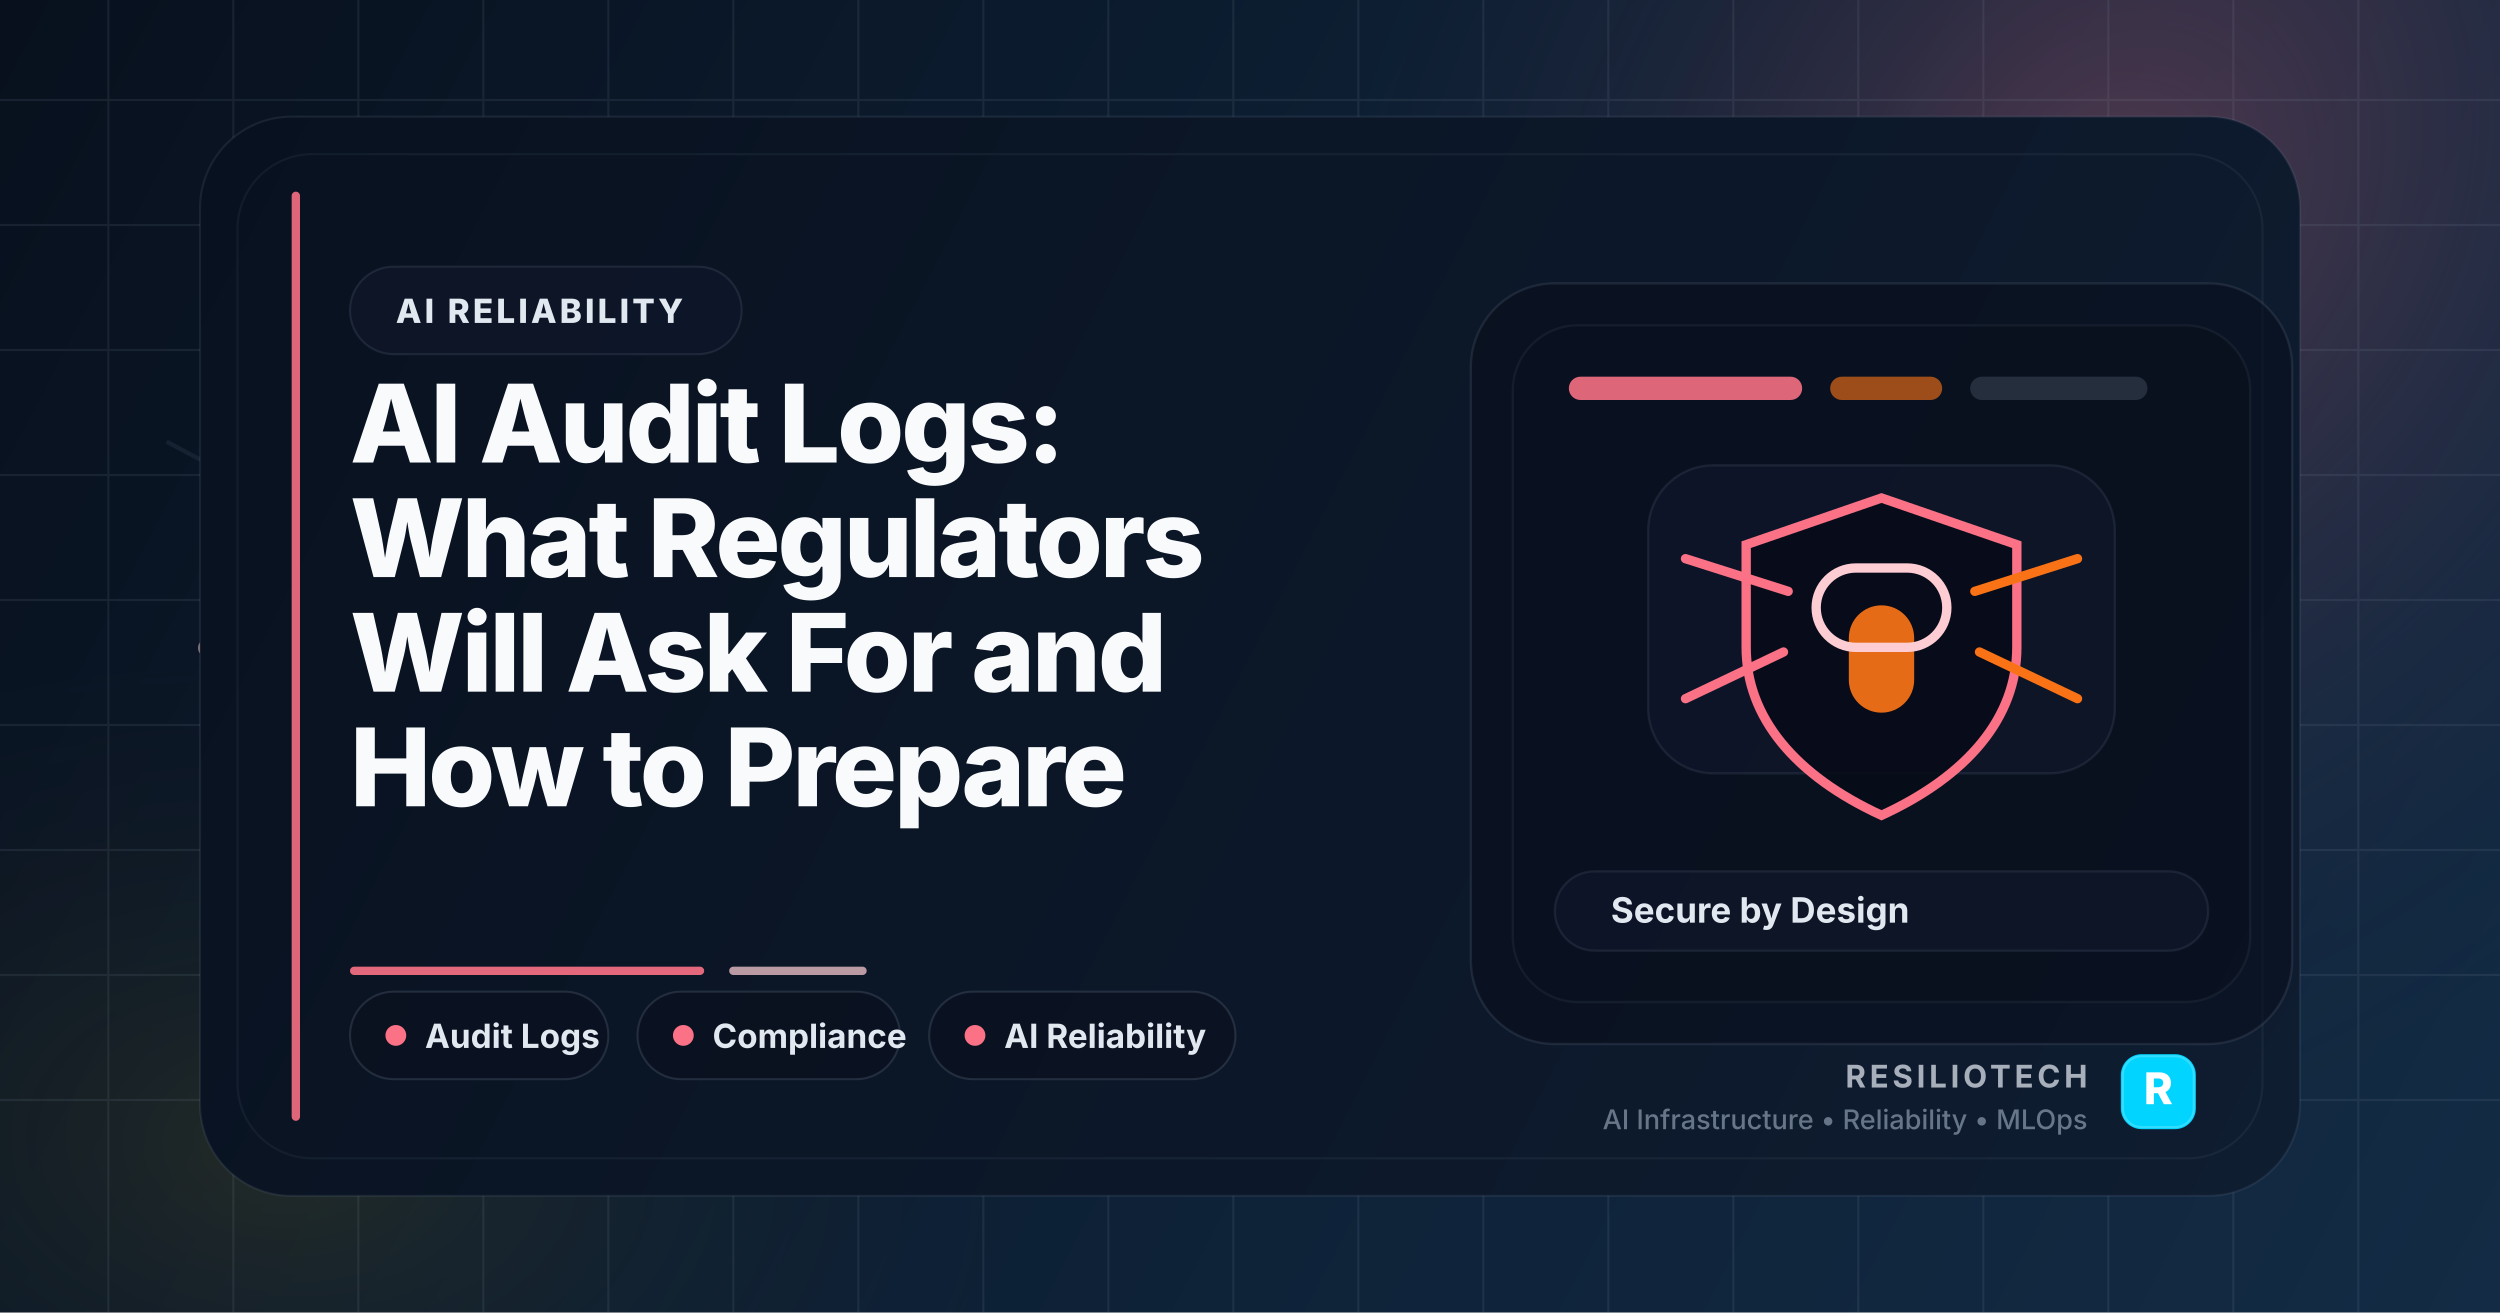
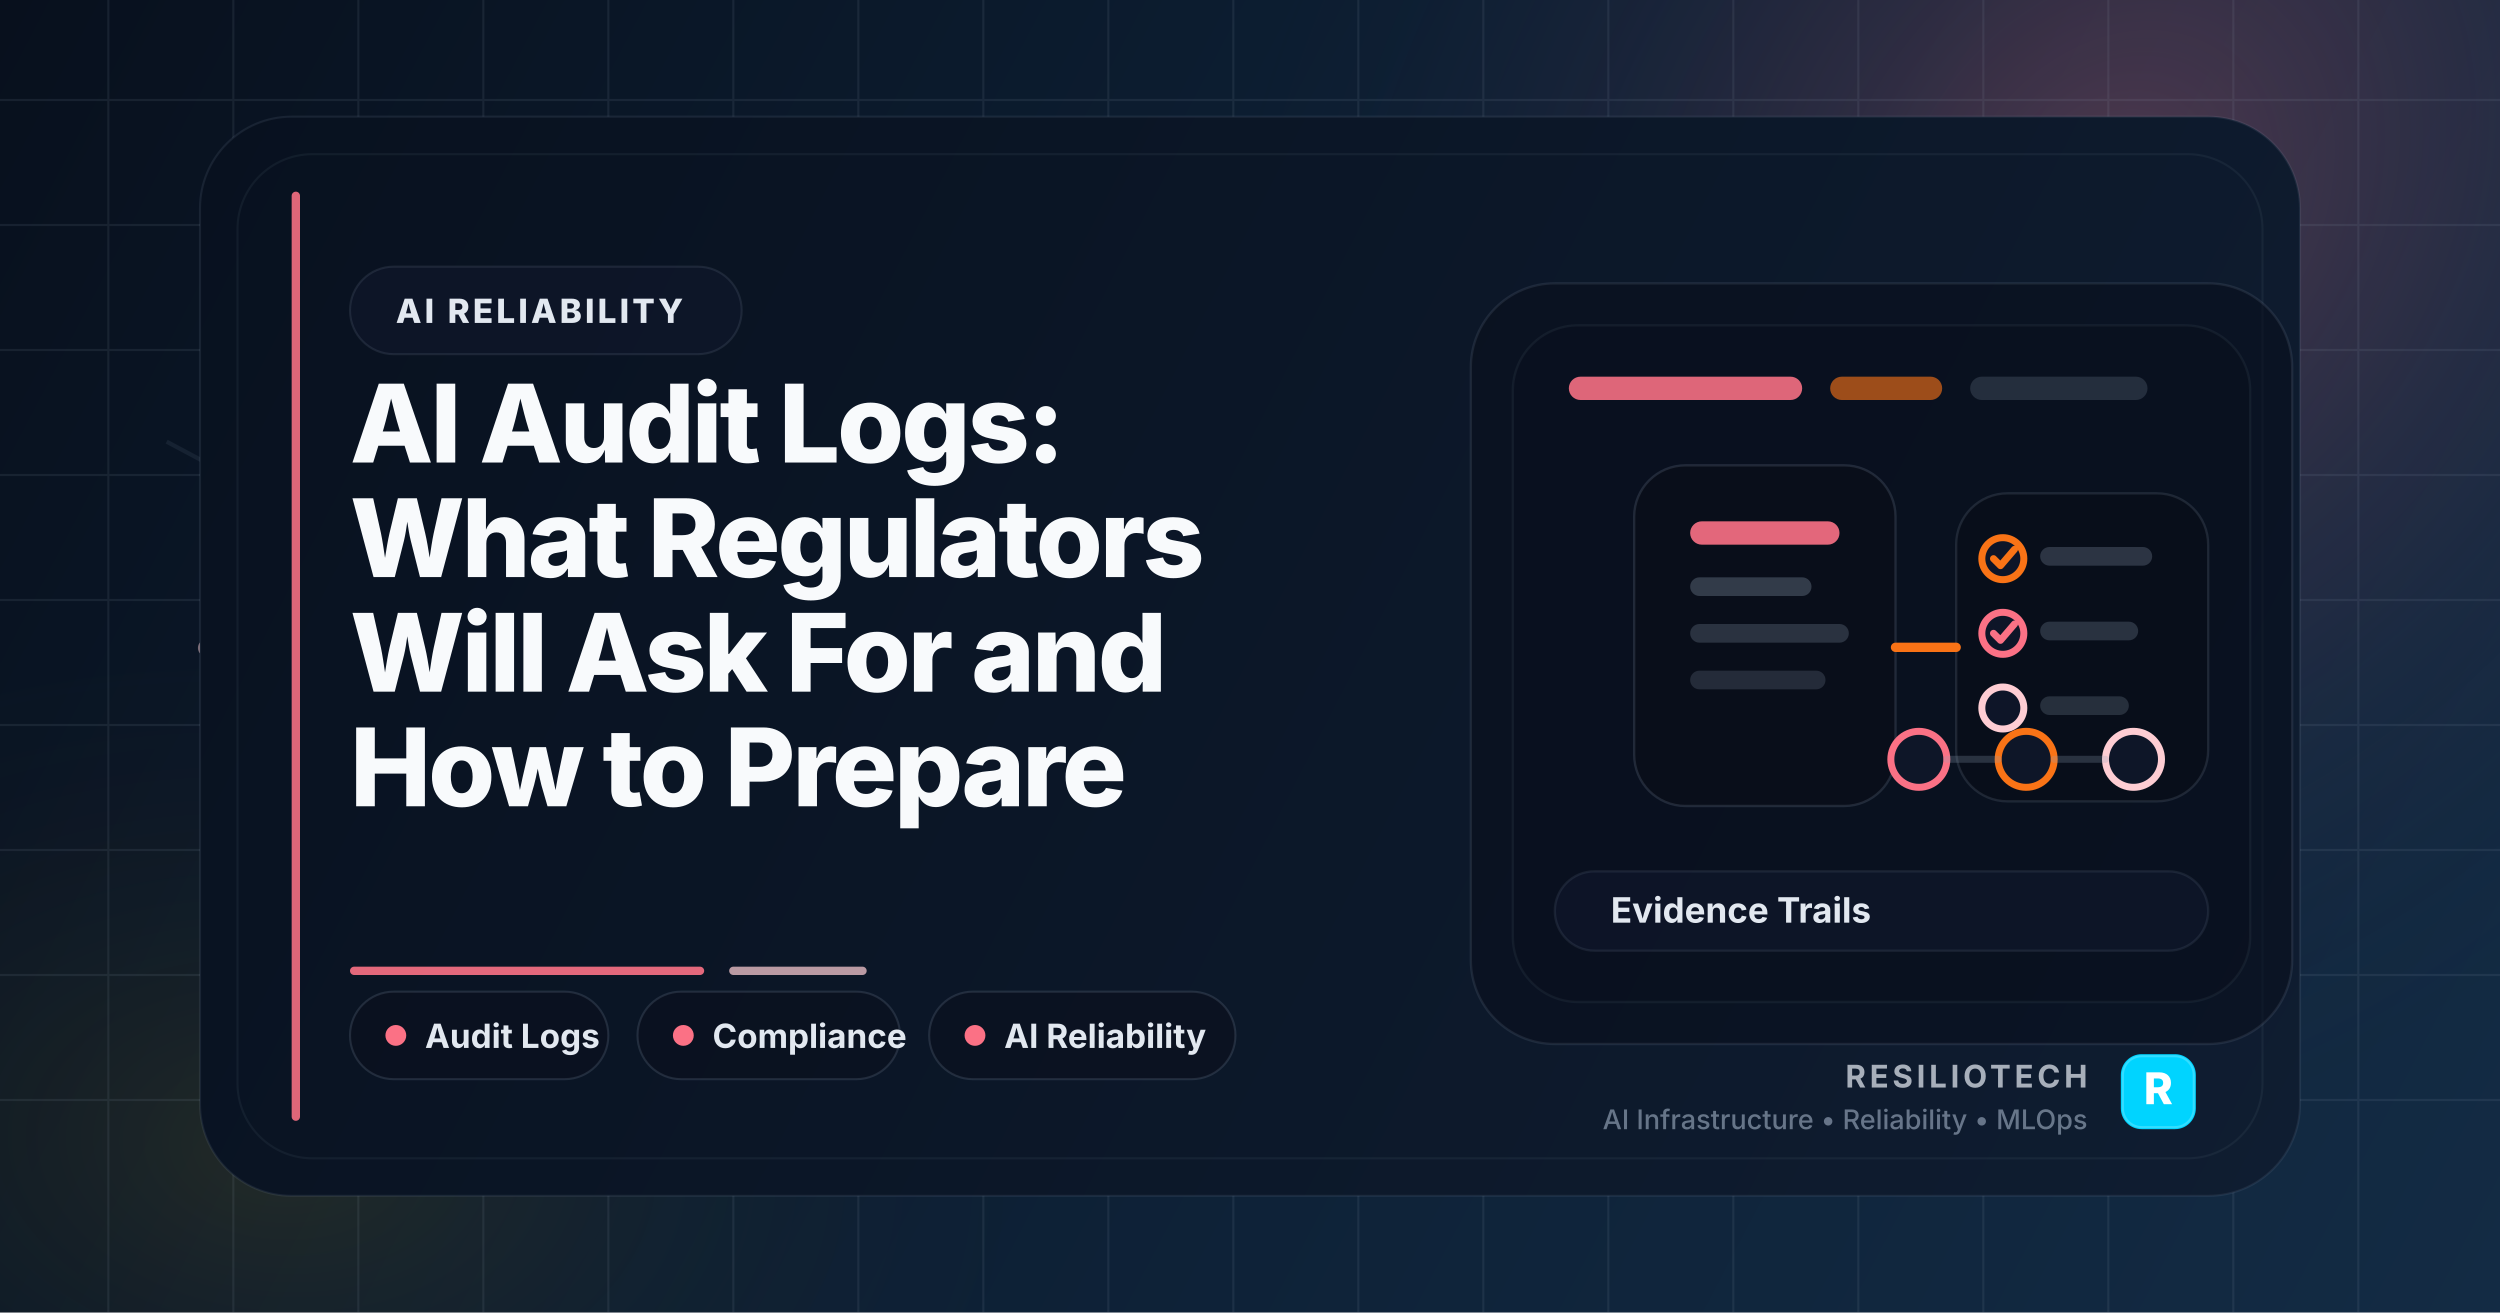
<svg xmlns="http://www.w3.org/2000/svg" width="1200" height="630" viewBox="0 0 1200 630" fill="none">
  <defs>
    <linearGradient id="bg" x1="0" y1="0" x2="1200" y2="630" gradientUnits="userSpaceOnUse">
      <stop stop-color="#08101d" />
      <stop offset="0.5" stop-color="#0d2035" />
      <stop offset="1" stop-color="#132b44" />
    </linearGradient>
    <linearGradient id="panel" x1="96" y1="56" x2="1104" y2="574" gradientUnits="userSpaceOnUse">
      <stop stop-color="#08111f" />
      <stop offset="1" stop-color="#0f1d31" />
    </linearGradient>
    <radialGradient id="glowA" cx="0" cy="0" r="1" gradientUnits="userSpaceOnUse" gradientTransform="translate(1012 96) rotate(127) scale(512 402)">
      <stop stop-color="rgba(251, 113, 133, 0.28)" />
      <stop offset="1" stop-color="rgba(15, 23, 42, 0)" />
    </radialGradient>
    <radialGradient id="glowB" cx="0" cy="0" r="1" gradientUnits="userSpaceOnUse" gradientTransform="translate(132 552) rotate(5) scale(388 258)">
      <stop stop-color="rgba(250, 204, 21, 0.10)" />
      <stop offset="1" stop-color="rgba(15, 23, 42, 0)" />
    </radialGradient>
    <linearGradient id="accentLine" x1="140" y1="0" x2="416" y2="0" gradientUnits="userSpaceOnUse">
      <stop stop-color="#fb7185" />
      <stop offset="1" stop-color="#f97316" />
    </linearGradient>
  </defs>
  <rect width="1200" height="630" fill="url(#bg)" />
  <rect width="1200" height="630" fill="url(#glowA)" />
  <rect width="1200" height="630" fill="url(#glowB)" />
  <g opacity="0.11" stroke="#94a3b8" stroke-width="1">
    <path d="M0 48 H1200" />
    <path d="M0 108 H1200" />
    <path d="M0 168 H1200" />
    <path d="M0 228 H1200" />
    <path d="M0 288 H1200" />
    <path d="M0 348 H1200" />
    <path d="M0 408 H1200" />
    <path d="M0 468 H1200" />
    <path d="M0 528 H1200" />
    <path d="M52 0 V630" />
    <path d="M112 0 V630" />
    <path d="M172 0 V630" />
    <path d="M232 0 V630" />
    <path d="M292 0 V630" />
    <path d="M352 0 V630" />
    <path d="M412 0 V630" />
    <path d="M472 0 V630" />
    <path d="M532 0 V630" />
    <path d="M592 0 V630" />
    <path d="M652 0 V630" />
    <path d="M712 0 V630" />
    <path d="M772 0 V630" />
    <path d="M832 0 V630" />
    <path d="M892 0 V630" />
    <path d="M952 0 V630" />
    <path d="M1012 0 V630" />
    <path d="M1072 0 V630" />
    <path d="M1132 0 V630" />
  </g>
  <circle cx="495" cy="343" r="3" fill="#fb7185" opacity="0.57" />
  <circle cx="668" cy="335" r="4" fill="#fecdd3" opacity="0.40" />
  <circle cx="841" cy="327" r="2" fill="#f97316" opacity="0.51" />
  <circle cx="1014" cy="319" r="3" fill="#fb7185" opacity="0.34" />
  <circle cx="99" cy="311" r="4" fill="#fecdd3" opacity="0.45" />
  <circle cx="272" cy="303" r="2" fill="#f97316" opacity="0.56" />
  <circle cx="445" cy="295" r="3" fill="#fb7185" opacity="0.39" />
  <circle cx="618" cy="287" r="4" fill="#fecdd3" opacity="0.50" />
  <circle cx="791" cy="279" r="2" fill="#f97316" opacity="0.61" />
  <circle cx="964" cy="271" r="3" fill="#fb7185" opacity="0.44" />
  <path d="M239 159 L366 250 L503 221" stroke="rgba(148, 163, 184, 0.10)" stroke-width="2" fill="none" />
  <path d="M80 212 L140 244 L294 256" stroke="rgba(148, 163, 184, 0.10)" stroke-width="2" fill="none" />
  <path d="M141 265 L224 328 L305 301" stroke="rgba(148, 163, 184, 0.10)" stroke-width="2" fill="none" />
  <rect x="96" y="56" width="1008" height="518" rx="44" fill="url(#panel)" stroke="rgba(148, 163, 184, 0.12)" />
  <rect x="114" y="74" width="972" height="482" rx="36" fill="none" stroke="rgba(148, 163, 184, 0.08)" />
  <rect x="140" y="92" width="4" height="446" rx="2" fill="url(#accentLine)" opacity="0.88" />
  <rect x="168" y="128" width="188" height="42" rx="21" fill="rgba(15, 23, 42, 0.72)" stroke="rgba(148, 163, 184, 0.14)" />
  <text x="190" y="155" fill="#e2e8f0" font-size="16" font-family="Inter, Arial, sans-serif" font-weight="760" letter-spacing="1.5">AI RELIABILITY</text>
  <text x="168" y="222" fill="#f8fafc" font-size="52" font-family="Inter, Arial, sans-serif" font-weight="820" letter-spacing="-1.4">
    <tspan x="168" dy="0">AI Audit Logs:</tspan>
    <tspan x="168" dy="55">What Regulators</tspan>
    <tspan x="168" dy="55">Will Ask For and</tspan>
    <tspan x="168" dy="55">How to Prepare</tspan>
  </text>
  <g transform="translate(168, 0)">
    <rect x="0" y="476" width="124" height="42" rx="21" fill="rgba(10, 17, 31, 0.70)" stroke="rgba(148, 163, 184, 0.18)" />
    <circle cx="22" cy="497" r="5" fill="#fb7185" />
    <text x="36" y="503" fill="#e2e8f0" font-size="16" font-family="Inter, Arial, sans-serif" font-weight="650">Audit Logs</text>
  </g>
  <g transform="translate(306, 0)">
    <rect x="0" y="476" width="126" height="42" rx="21" fill="rgba(10, 17, 31, 0.70)" stroke="rgba(148, 163, 184, 0.18)" />
    <circle cx="22" cy="497" r="5" fill="#fb7185" />
    <text x="36" y="503" fill="#e2e8f0" font-size="16" font-family="Inter, Arial, sans-serif" font-weight="650">Compliance</text>
  </g>
  <g transform="translate(446, 0)">
    <rect x="0" y="476" width="147" height="42" rx="21" fill="rgba(10, 17, 31, 0.70)" stroke="rgba(148, 163, 184, 0.18)" />
    <circle cx="22" cy="497" r="5" fill="#fb7185" />
    <text x="36" y="503" fill="#e2e8f0" font-size="16" font-family="Inter, Arial, sans-serif" font-weight="650">AI Reliability</text>
  </g>
  <rect x="168" y="464" width="170" height="4" rx="2" fill="#fb7185" opacity="0.90" />
  <rect x="350" y="464" width="66" height="4" rx="2" fill="#fecdd3" opacity="0.72" />
  <g transform="translate(706 136) scale(1.12) translate(-706 -136)">
    <rect x="706" y="136" width="352" height="326" rx="36" fill="rgba(9, 14, 26, 0.54)" stroke="rgba(148, 163, 184, 0.14)" />
    <rect x="724" y="154" width="316" height="290" rx="28" fill="rgba(10, 17, 31, 0.76)" stroke="rgba(148, 163, 184, 0.08)" />
    <rect x="748" y="176" width="100" height="10" rx="5" fill="#fb7185" opacity="0.88" />
    <rect x="860" y="176" width="48" height="10" rx="5" fill="#f97316" opacity="0.62" />
    <rect x="920" y="176" width="76" height="10" rx="5" fill="rgba(148, 163, 184, 0.20)" />
    <rect x="742" y="388" width="280" height="34" rx="17" fill="rgba(15, 23, 42, 0.72)" stroke="rgba(148, 163, 184, 0.12)" />
-     <text x="766" y="410" fill="#e2e8f0" font-size="15" font-family="Inter, Arial, sans-serif" font-weight="680">Secure by Design</text>
-     <rect x="782" y="214" width="200" height="132" rx="28" fill="rgba(15, 23, 42, 0.72)" stroke="rgba(148, 163, 184, 0.12)" />
-     <path d="M882 228 L940 248 L940 292 C940 322 919 347 882 364 C845 347 824 322 824 292 L824 248 Z" fill="rgba(7, 12, 24, 0.88)" stroke="#fb7185" stroke-width="4" />
-     <rect x="868" y="274" width="28" height="46" rx="14" fill="#f97316" opacity="0.92" />
-     <rect x="854" y="258" width="56" height="34" rx="17" fill="none" stroke="#fecdd3" stroke-width="4" />
-     <path d="M798 254 L842 268" stroke="#fb7185" stroke-width="4" stroke-linecap="round" />
-     <path d="M798 314 L840 294" stroke="#fb7185" stroke-width="4" stroke-linecap="round" />
-     <path d="M966 254 L922 268" stroke="#f97316" stroke-width="4" stroke-linecap="round" />
-     <path d="M966 314 L924 294" stroke="#f97316" stroke-width="4" stroke-linecap="round" />
+     <text x="766" y="410" fill="#e2e8f0" font-size="15" font-family="Inter, Arial, sans-serif" font-weight="680">Evidence Trails</text>
+     <rect x="776" y="214" width="112" height="146" rx="22" fill="rgba(9, 14, 26, 0.90)" stroke="rgba(148, 163, 184, 0.18)" />
+     <rect x="914" y="226" width="108" height="132" rx="22" fill="rgba(9, 14, 26, 0.84)" stroke="rgba(148, 163, 184, 0.16)" />
+     <rect x="800" y="238" width="64" height="10" rx="5" fill="#fb7185" opacity="0.90" />
+     <rect x="800" y="262" width="52" height="8" rx="4" fill="rgba(148, 163, 184, 0.30)" />
+     <rect x="800" y="282" width="68" height="8" rx="4" fill="rgba(148, 163, 184, 0.24)" />
+     <rect x="800" y="302" width="58" height="8" rx="4" fill="rgba(148, 163, 184, 0.20)" />
+     <circle cx="934" cy="254" r="9" fill="rgba(15, 23, 42, 0.90)" stroke="#f97316" stroke-width="3" />
+     <path d="M930 254 L933 257 L939 250" stroke="#f97316" stroke-width="3" stroke-linecap="round" stroke-linejoin="round" />
+     <circle cx="934" cy="286" r="9" fill="rgba(15, 23, 42, 0.90)" stroke="#fb7185" stroke-width="3" />
+     <path d="M930 286 L933 289 L939 282" stroke="#fb7185" stroke-width="3" stroke-linecap="round" stroke-linejoin="round" />
+     <circle cx="934" cy="318" r="9" fill="rgba(15, 23, 42, 0.90)" stroke="#fecdd3" stroke-width="3" />
+     <rect x="950" y="249" width="48" height="8" rx="4" fill="rgba(148, 163, 184, 0.26)" />
+     <rect x="950" y="281" width="42" height="8" rx="4" fill="rgba(148, 163, 184, 0.24)" />
+     <rect x="950" y="313" width="38" height="8" rx="4" fill="rgba(148, 163, 184, 0.22)" />
+     <path d="M888 292 H914" stroke="#f97316" stroke-width="4" stroke-linecap="round" />
+     <circle cx="898" cy="340" r="12" fill="rgba(15, 23, 42, 0.92)" stroke="#fb7185" stroke-width="3" />
+     <circle cx="944" cy="340" r="12" fill="rgba(15, 23, 42, 0.92)" stroke="#f97316" stroke-width="3" />
+     <circle cx="990" cy="340" r="12" fill="rgba(15, 23, 42, 0.92)" stroke="#fecdd3" stroke-width="3" />
+     <path d="M910 340 H932" stroke="rgba(148, 163, 184, 0.24)" stroke-width="3" stroke-linecap="round" />
+     <path d="M956 340 H978" stroke="rgba(148, 163, 184, 0.24)" stroke-width="3" stroke-linecap="round" />
  </g>
  <text x="1002" y="522" text-anchor="end" fill="rgba(226, 232, 240, 0.72)" font-size="15" font-family="Inter, Arial, sans-serif" font-weight="730" letter-spacing="1.8">RESILIOTECH</text>
  <text x="1002" y="542" text-anchor="end" fill="rgba(148, 163, 184, 0.66)" font-size="13" font-family="Inter, Arial, sans-serif" font-weight="500">AI Infrastructure • Reliability • MLOps</text>
  <g transform="translate(1018, 506)">
    <rect width="36" height="36" rx="10" fill="#00D4FF" />
    <rect x="1" y="1" width="34" height="34" rx="9" fill="none" stroke="rgba(255, 255, 255, 0.20)" />
    <text x="18" y="24" text-anchor="middle" fill="#ffffff" font-size="21" font-family="Inter, Arial, sans-serif" font-weight="800">R</text>
  </g>
</svg>
